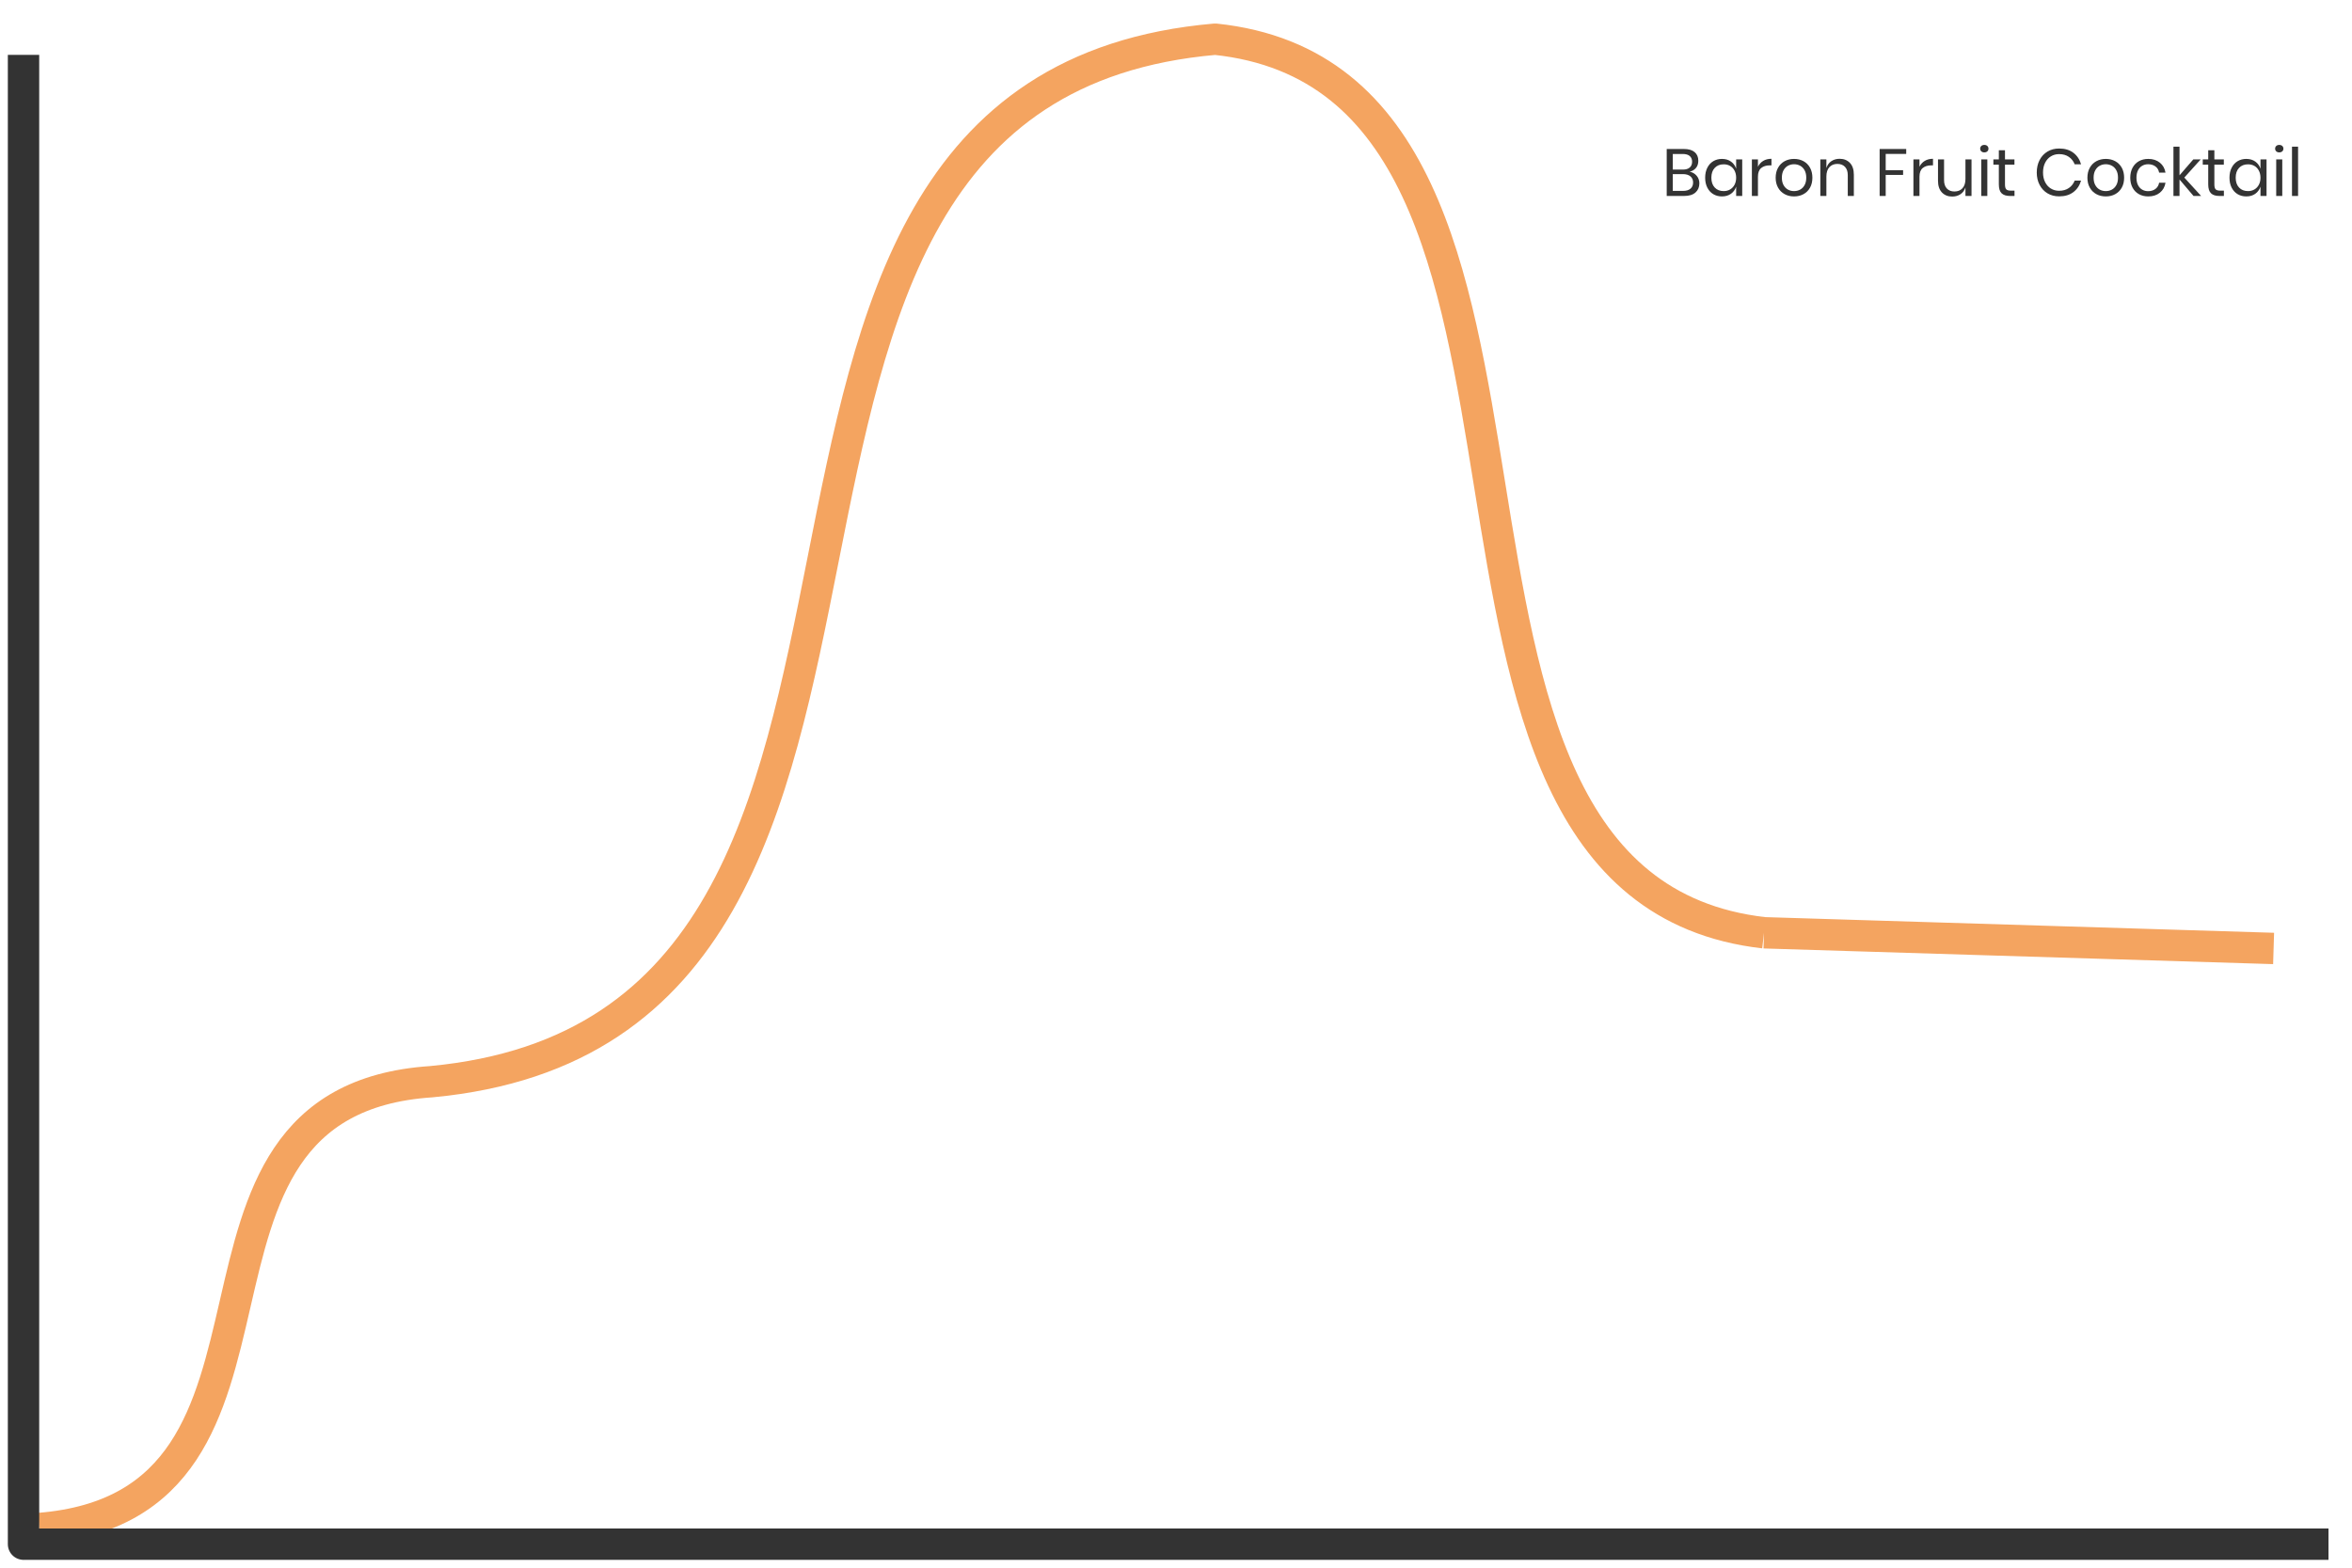
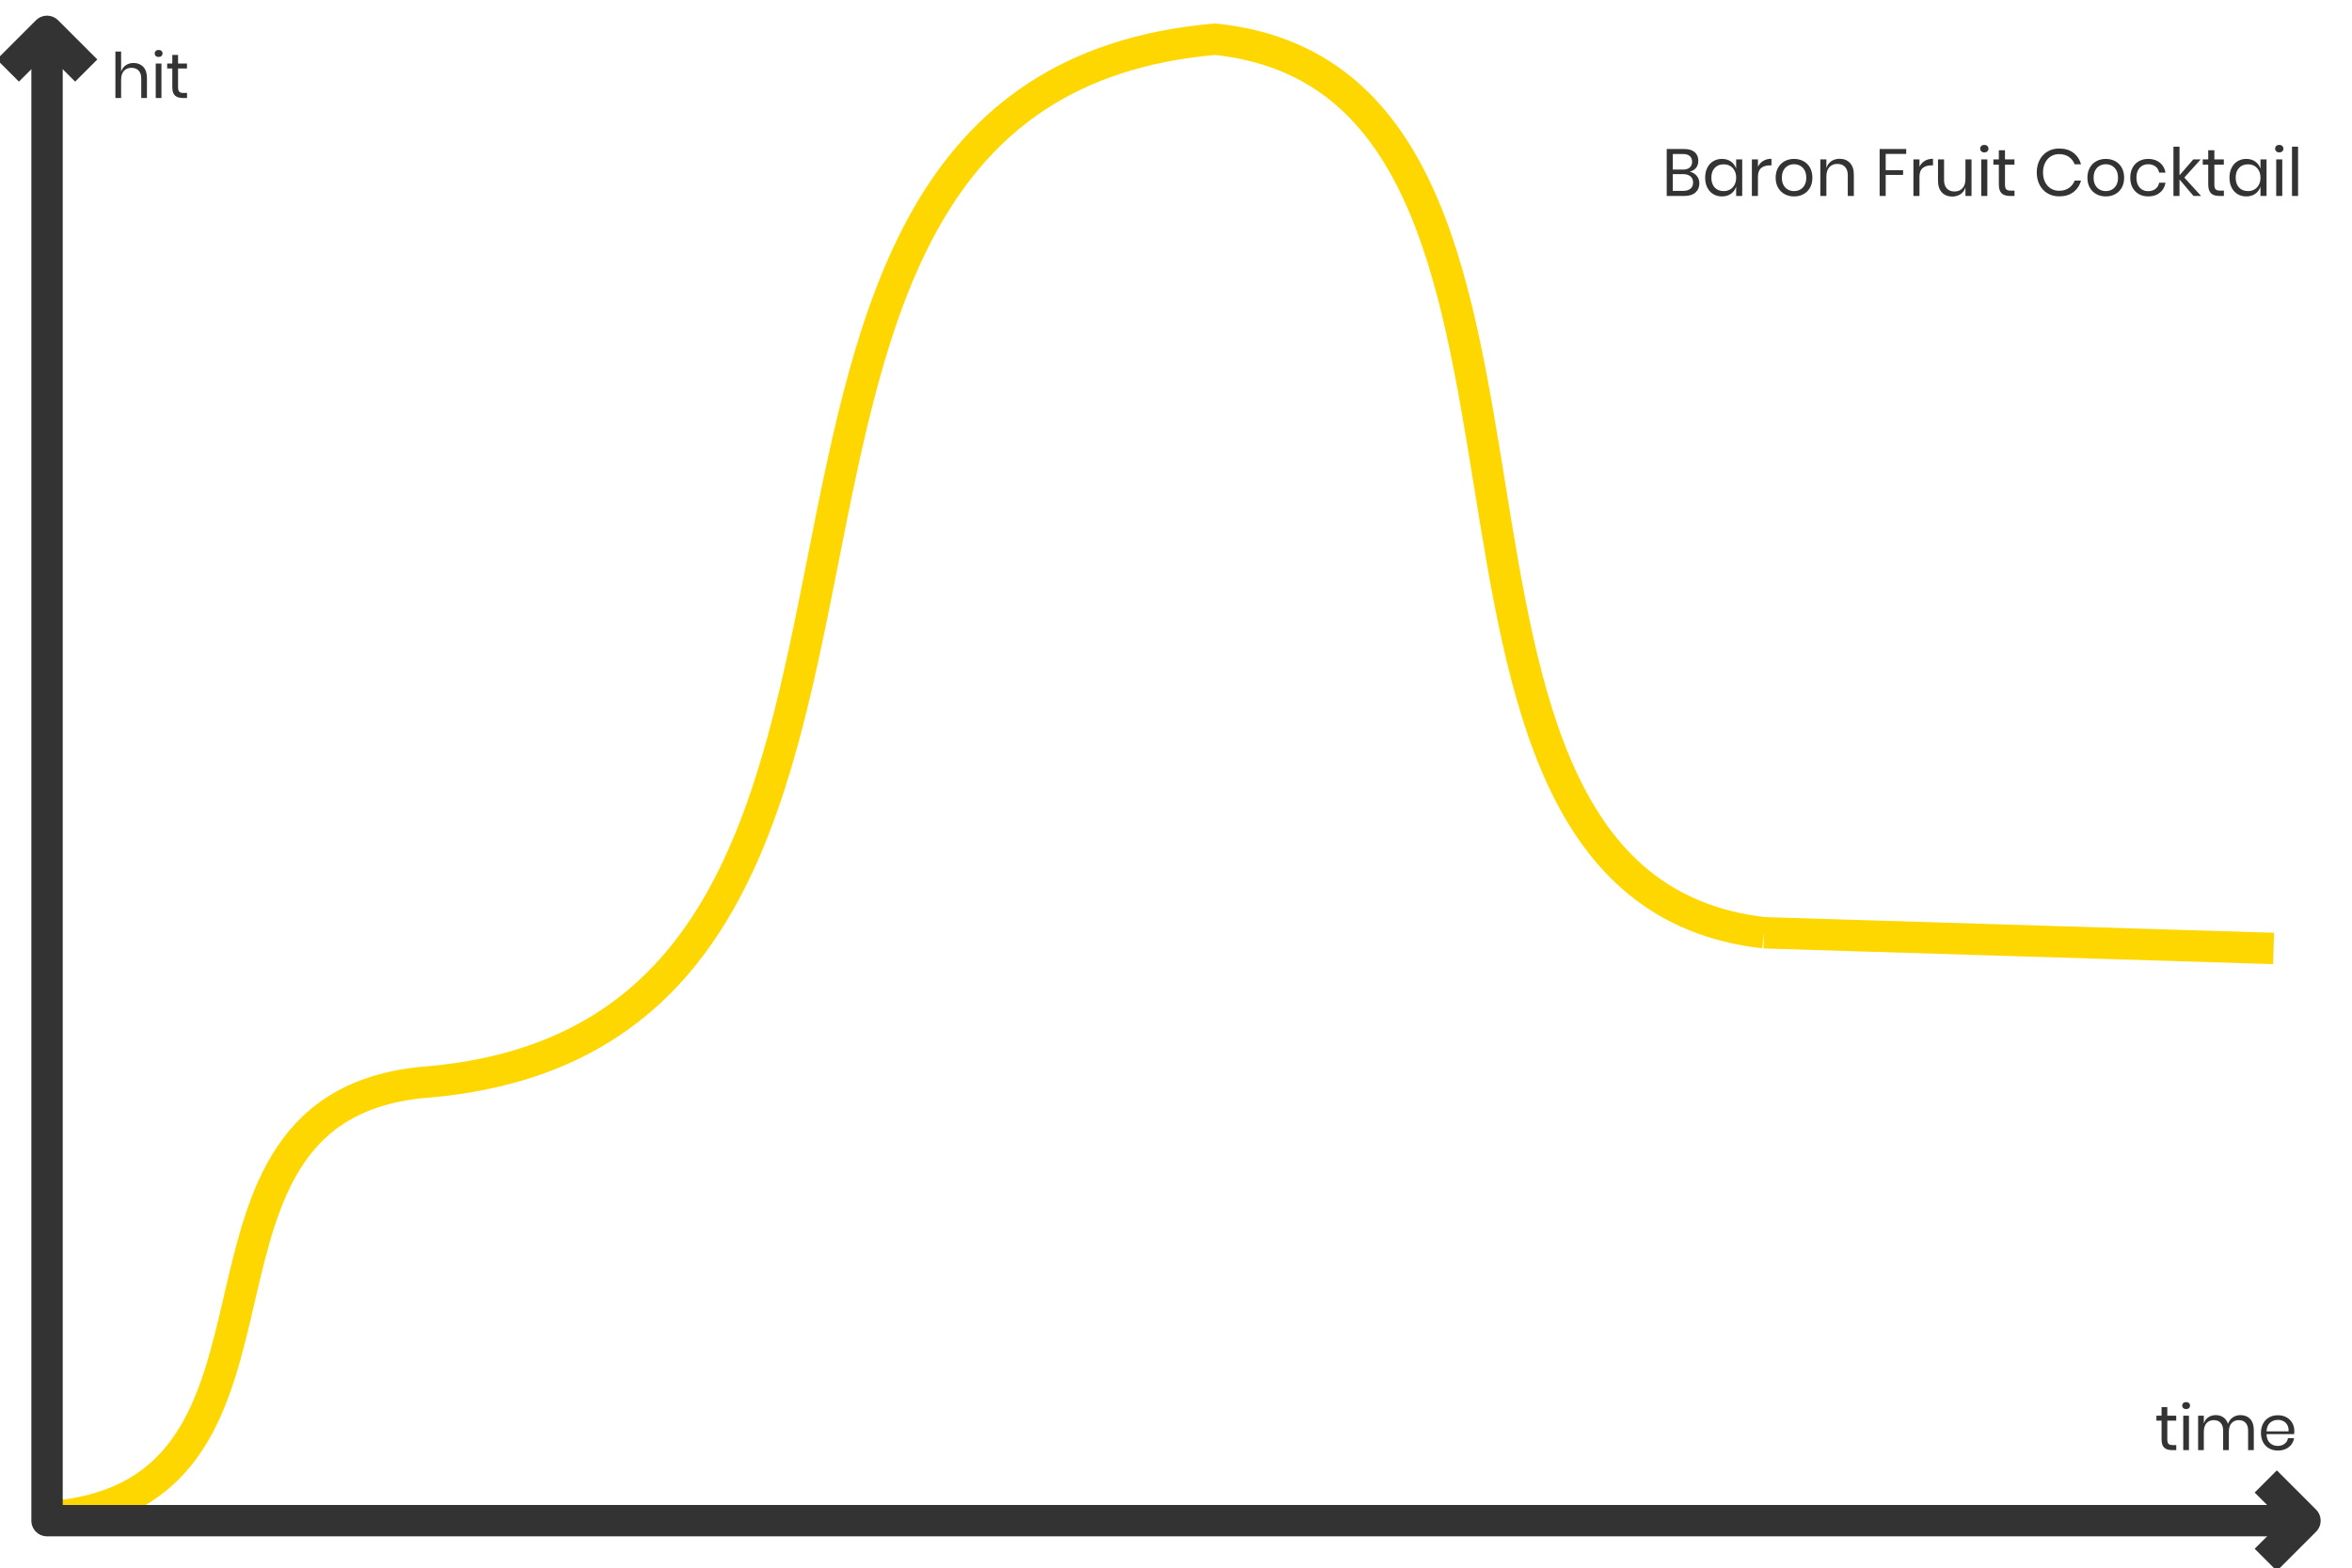
<svg xmlns="http://www.w3.org/2000/svg" xmlns:xlink="http://www.w3.org/1999/xlink" width="600" height="400" viewBox="0 0 600 400">
  <defs>
    <g>
      <g id="glyph-0-0">
        <path d="M 7.09 -6.203 C 7.824 -6.047 8.422 -5.695 8.883 -5.152 C 9.34 -4.609 9.57 -3.965 9.57 -3.23 C 9.57 -2.254 9.238 -1.473 8.578 -0.883 C 7.914 -0.293 6.953 0 5.695 0 L 1.242 0 L 1.242 -11.984 L 5.629 -11.984 C 6.828 -11.984 7.742 -11.719 8.363 -11.188 C 8.988 -10.652 9.301 -9.922 9.301 -8.992 C 9.301 -8.223 9.094 -7.598 8.68 -7.121 C 8.266 -6.645 7.734 -6.34 7.09 -6.203 Z M 2.789 -6.73 L 5.371 -6.73 C 6.133 -6.73 6.711 -6.906 7.113 -7.258 C 7.516 -7.609 7.719 -8.102 7.719 -8.738 C 7.719 -9.352 7.52 -9.832 7.121 -10.184 C 6.727 -10.535 6.121 -10.711 5.305 -10.711 L 2.789 -10.711 Z M 5.406 -1.293 C 6.223 -1.293 6.855 -1.48 7.301 -1.852 C 7.75 -2.227 7.973 -2.754 7.973 -3.434 C 7.973 -4.102 7.742 -4.625 7.285 -5.008 C 6.824 -5.387 6.188 -5.574 5.371 -5.574 L 2.789 -5.574 L 2.789 -1.293 Z M 5.406 -1.293 " />
      </g>
      <g id="glyph-0-1">
        <path d="M 5.066 -9.453 C 5.973 -9.453 6.742 -9.227 7.371 -8.773 C 8 -8.32 8.438 -7.711 8.688 -6.953 L 8.688 -9.332 L 10.234 -9.332 L 10.234 0 L 8.688 0 L 8.688 -2.379 C 8.438 -1.621 8 -1.016 7.371 -0.562 C 6.742 -0.109 5.973 0.117 5.066 0.117 C 4.238 0.117 3.504 -0.074 2.855 -0.461 C 2.211 -0.844 1.703 -1.398 1.336 -2.117 C 0.965 -2.836 0.781 -3.684 0.781 -4.656 C 0.781 -5.633 0.965 -6.484 1.336 -7.207 C 1.703 -7.934 2.211 -8.488 2.855 -8.875 C 3.5 -9.258 4.238 -9.453 5.066 -9.453 Z M 5.508 -8.074 C 4.555 -8.074 3.793 -7.773 3.223 -7.164 C 2.648 -6.559 2.363 -5.723 2.363 -4.656 C 2.363 -3.594 2.648 -2.758 3.223 -2.152 C 3.793 -1.543 4.555 -1.242 5.508 -1.242 C 6.121 -1.242 6.668 -1.383 7.148 -1.664 C 7.629 -1.949 8.008 -2.348 8.277 -2.863 C 8.551 -3.379 8.688 -3.977 8.688 -4.656 C 8.688 -5.336 8.551 -5.938 8.277 -6.461 C 8.008 -6.98 7.629 -7.379 7.148 -7.66 C 6.668 -7.938 6.121 -8.074 5.508 -8.074 Z M 5.508 -8.074 " />
      </g>
      <g id="glyph-0-2">
        <path d="M 2.789 -7.445 C 3.094 -8.09 3.543 -8.594 4.133 -8.949 C 4.723 -9.309 5.422 -9.484 6.238 -9.484 L 6.238 -7.805 L 5.762 -7.805 C 4.891 -7.805 4.176 -7.578 3.621 -7.133 C 3.066 -6.684 2.789 -5.945 2.789 -4.914 L 2.789 0 L 1.242 0 L 1.242 -9.332 L 2.789 -9.332 Z M 2.789 -7.445 " />
      </g>
      <g id="glyph-0-3">
        <path d="M 5.473 -9.453 C 6.367 -9.453 7.172 -9.258 7.879 -8.875 C 8.586 -8.488 9.145 -7.934 9.547 -7.207 C 9.949 -6.48 10.148 -5.633 10.148 -4.656 C 10.148 -3.684 9.949 -2.836 9.547 -2.117 C 9.145 -1.398 8.586 -0.844 7.879 -0.461 C 7.172 -0.074 6.371 0.117 5.473 0.117 C 4.578 0.117 3.777 -0.074 3.07 -0.461 C 2.359 -0.844 1.801 -1.398 1.395 -2.117 C 0.984 -2.836 0.781 -3.684 0.781 -4.656 C 0.781 -5.633 0.984 -6.484 1.395 -7.207 C 1.801 -7.934 2.359 -8.488 3.07 -8.875 C 3.777 -9.258 4.578 -9.453 5.473 -9.453 Z M 5.473 -8.094 C 4.918 -8.094 4.406 -7.969 3.934 -7.719 C 3.465 -7.469 3.086 -7.086 2.797 -6.57 C 2.508 -6.055 2.363 -5.418 2.363 -4.656 C 2.363 -3.91 2.508 -3.277 2.797 -2.762 C 3.086 -2.246 3.465 -1.863 3.934 -1.613 C 4.406 -1.363 4.918 -1.242 5.473 -1.242 C 6.027 -1.242 6.543 -1.367 7.012 -1.613 C 7.484 -1.863 7.863 -2.246 8.152 -2.762 C 8.441 -3.277 8.586 -3.91 8.586 -4.656 C 8.586 -5.418 8.441 -6.055 8.152 -6.57 C 7.863 -7.086 7.484 -7.469 7.012 -7.719 C 6.543 -7.969 6.031 -8.094 5.473 -8.094 Z M 5.473 -8.094 " />
      </g>
      <g id="glyph-0-4">
        <path d="M 6.152 -9.484 C 7.242 -9.484 8.121 -9.137 8.789 -8.441 C 9.457 -7.742 9.793 -6.738 9.793 -5.422 L 9.793 0 L 8.246 0 L 8.246 -5.285 C 8.246 -6.215 8.008 -6.93 7.531 -7.43 C 7.055 -7.93 6.41 -8.176 5.594 -8.176 C 4.742 -8.176 4.062 -7.902 3.555 -7.352 C 3.043 -6.801 2.789 -6 2.789 -4.945 L 2.789 0 L 1.242 0 L 1.242 -9.332 L 2.789 -9.332 L 2.789 -7.121 C 3.027 -7.883 3.449 -8.465 4.055 -8.875 C 4.66 -9.281 5.359 -9.484 6.152 -9.484 Z M 6.152 -9.484 " />
      </g>
      <g id="glyph-0-5">
        <rect x="0" y="0" width="0" height="0" mask="url(#mask-0)" />
      </g>
      <g id="glyph-0-6">
        <path d="M 8.023 -11.984 L 8.023 -10.727 L 2.789 -10.727 L 2.789 -6.578 L 7.227 -6.578 L 7.227 -5.371 L 2.789 -5.371 L 2.789 0 L 1.242 0 L 1.242 -11.984 Z M 8.023 -11.984 " />
      </g>
      <g id="glyph-0-7">
        <path d="M 9.535 -9.332 L 9.535 0 L 7.988 0 L 7.988 -2.191 C 7.75 -1.434 7.328 -0.852 6.723 -0.449 C 6.117 -0.047 5.41 0.152 4.605 0.152 C 3.531 0.152 2.656 -0.195 1.988 -0.891 C 1.32 -1.59 0.984 -2.59 0.984 -3.895 L 0.984 -9.332 L 2.531 -9.332 L 2.531 -4.047 C 2.531 -3.117 2.77 -2.398 3.246 -1.895 C 3.723 -1.391 4.367 -1.141 5.184 -1.141 C 6.035 -1.141 6.715 -1.414 7.227 -1.965 C 7.734 -2.512 7.988 -3.316 7.988 -4.367 L 7.988 -9.332 Z M 9.535 -9.332 " />
      </g>
      <g id="glyph-0-8">
        <path d="M 0.969 -12.07 C 0.969 -12.352 1.066 -12.582 1.258 -12.758 C 1.449 -12.934 1.707 -13.023 2.023 -13.023 C 2.34 -13.023 2.594 -12.934 2.789 -12.758 C 2.98 -12.582 3.078 -12.352 3.078 -12.07 C 3.078 -11.785 2.98 -11.559 2.789 -11.383 C 2.594 -11.207 2.34 -11.117 2.023 -11.117 C 1.707 -11.117 1.449 -11.207 1.258 -11.383 C 1.066 -11.559 0.969 -11.785 0.969 -12.07 Z M 2.789 -9.332 L 2.789 0 L 1.242 0 L 1.242 -9.332 Z M 2.789 -9.332 " />
      </g>
      <g id="glyph-0-9">
        <path d="M 5.695 -1.359 L 5.695 0 L 4.539 0 C 3.586 0 2.875 -0.227 2.406 -0.68 C 1.934 -1.133 1.699 -1.895 1.699 -2.957 L 1.699 -7.988 L 0.305 -7.988 L 0.305 -9.332 L 1.699 -9.332 L 1.699 -11.66 L 3.266 -11.66 L 3.266 -9.332 L 5.68 -9.332 L 5.68 -7.988 L 3.266 -7.988 L 3.266 -2.926 C 3.266 -2.324 3.375 -1.914 3.594 -1.691 C 3.816 -1.469 4.199 -1.359 4.742 -1.359 Z M 5.695 -1.359 " />
      </g>
      <g id="glyph-0-10">
        <path d="M 6.547 -12.105 C 8.008 -12.105 9.215 -11.746 10.164 -11.023 C 11.117 -10.305 11.773 -9.32 12.137 -8.074 L 10.508 -8.074 C 10.199 -8.867 9.707 -9.5 9.027 -9.969 C 8.348 -10.441 7.516 -10.676 6.527 -10.676 C 5.746 -10.676 5.047 -10.484 4.43 -10.105 C 3.812 -9.727 3.324 -9.184 2.965 -8.473 C 2.609 -7.766 2.43 -6.938 2.43 -5.984 C 2.43 -5.043 2.609 -4.223 2.965 -3.52 C 3.324 -2.816 3.812 -2.273 4.43 -1.895 C 5.047 -1.516 5.746 -1.324 6.527 -1.324 C 7.516 -1.324 8.348 -1.562 9.027 -2.031 C 9.707 -2.5 10.199 -3.133 10.508 -3.926 L 12.137 -3.926 C 11.773 -2.68 11.117 -1.695 10.164 -0.977 C 9.215 -0.258 8.008 0.102 6.547 0.102 C 5.422 0.102 4.43 -0.156 3.57 -0.672 C 2.707 -1.188 2.039 -1.906 1.555 -2.832 C 1.074 -3.754 0.832 -4.805 0.832 -5.984 C 0.832 -7.176 1.074 -8.234 1.555 -9.164 C 2.035 -10.094 2.707 -10.816 3.57 -11.332 C 4.43 -11.848 5.422 -12.105 6.547 -12.105 Z M 6.547 -12.105 " />
      </g>
      <g id="glyph-0-11">
        <path d="M 5.371 -9.453 C 6.562 -9.453 7.547 -9.133 8.328 -8.5 C 9.113 -7.867 9.594 -7.016 9.773 -5.949 L 8.145 -5.949 C 8.031 -6.617 7.723 -7.145 7.215 -7.523 C 6.711 -7.902 6.086 -8.094 5.34 -8.094 C 4.793 -8.094 4.297 -7.969 3.852 -7.719 C 3.402 -7.469 3.043 -7.086 2.77 -6.57 C 2.5 -6.055 2.363 -5.418 2.363 -4.656 C 2.363 -3.898 2.5 -3.262 2.77 -2.746 C 3.043 -2.23 3.402 -1.848 3.852 -1.598 C 4.297 -1.348 4.793 -1.223 5.34 -1.223 C 6.086 -1.223 6.711 -1.418 7.215 -1.801 C 7.719 -2.188 8.031 -2.715 8.145 -3.383 L 9.773 -3.383 C 9.594 -2.305 9.113 -1.453 8.328 -0.824 C 7.547 -0.195 6.562 0.117 5.371 0.117 C 4.477 0.117 3.684 -0.074 2.992 -0.461 C 2.301 -0.844 1.758 -1.398 1.367 -2.117 C 0.977 -2.836 0.781 -3.684 0.781 -4.656 C 0.781 -5.633 0.977 -6.484 1.367 -7.207 C 1.758 -7.934 2.301 -8.488 2.992 -8.875 C 3.684 -9.258 4.477 -9.453 5.371 -9.453 Z M 5.371 -9.453 " />
      </g>
      <g id="glyph-0-12">
        <path d="M 6.359 0 L 2.789 -4.199 L 2.789 0 L 1.242 0 L 1.242 -12.578 L 2.789 -12.578 L 2.789 -5.27 L 6.309 -9.332 L 8.195 -9.332 L 4.012 -4.691 L 8.297 0 Z M 6.359 0 " />
      </g>
      <g id="glyph-0-13">
        <path d="M 2.789 -12.578 L 2.789 0 L 1.242 0 L 1.242 -12.578 Z M 2.789 -12.578 " />
      </g>
+       <g id="glyph-1-0">
+         <path d="M 5.793 -8.93 C 6.816 -8.93 7.645 -8.602 8.273 -7.945 C 8.902 -7.289 9.215 -6.34 9.215 -5.105 L 9.215 0 L 7.762 0 L 7.762 -4.977 C 7.762 -5.852 7.535 -6.523 7.09 -6.992 C 6.641 -7.461 6.031 -7.695 5.266 -7.695 C 4.465 -7.695 3.824 -7.438 3.344 -6.922 C 2.863 -6.402 2.625 -5.648 2.625 -4.656 L 2.625 0 L 1.168 0 L 1.168 -11.84 L 2.625 -11.84 L 2.625 -6.703 C 2.848 -7.418 3.246 -7.969 3.816 -8.352 C 4.387 -8.734 5.047 -8.93 5.793 -8.93 Z M 5.793 -8.93 " />
+       </g>
+       <g id="glyph-1-1">
+         <path d="M 0.91 -11.359 C 0.91 -11.625 1.004 -11.844 1.184 -12.008 C 1.363 -12.172 1.605 -12.258 1.902 -12.258 C 2.203 -12.258 2.441 -12.172 2.625 -12.008 C 2.805 -11.844 2.895 -11.625 2.895 -11.359 C 2.895 -11.094 2.805 -10.879 2.625 -10.711 C 2.441 -10.547 2.203 -10.465 1.902 -10.465 C 1.605 -10.465 1.367 -10.547 1.184 -10.711 C 1.004 -10.879 0.91 -11.094 0.91 -11.359 Z M 2.625 -8.785 L 2.625 0 L 1.168 0 L 1.168 -8.785 Z M 2.625 -8.785 " />
+       </g>
+       <g id="glyph-1-2">
+         <path d="M 5.359 -1.281 L 5.359 0 L 4.273 0 C 3.375 0 2.707 -0.215 2.266 -0.641 C 1.82 -1.066 1.602 -1.781 1.602 -2.785 L 1.602 -7.52 L 0.289 -7.52 L 0.289 -8.785 L 1.602 -8.785 L 1.602 -10.977 L 3.07 -10.977 L 3.07 -8.785 L 5.344 -8.785 L 5.344 -7.52 L 3.07 -7.52 L 3.07 -2.754 C 3.07 -2.188 3.176 -1.801 3.383 -1.594 C 3.59 -1.383 3.953 -1.281 4.465 -1.281 Z M 5.359 -1.281 " />
+       </g>
+       <g id="glyph-1-3">
+         <path d="M 11.969 -8.93 C 12.992 -8.93 13.816 -8.602 14.441 -7.945 C 15.066 -7.289 15.375 -6.34 15.375 -5.105 L 15.375 0 L 13.922 0 L 13.922 -4.977 C 13.922 -5.84 13.711 -6.5 13.289 -6.961 C 12.867 -7.418 12.289 -7.648 11.551 -7.648 C 10.785 -7.648 10.168 -7.395 9.703 -6.887 C 9.238 -6.383 9.008 -5.637 9.008 -4.656 L 9.008 0 L 7.551 0 L 7.551 -4.977 C 7.551 -5.84 7.34 -6.5 6.91 -6.961 C 6.484 -7.418 5.91 -7.648 5.184 -7.648 C 4.406 -7.648 3.785 -7.395 3.32 -6.887 C 2.855 -6.383 2.625 -5.637 2.625 -4.656 L 2.625 0 L 1.168 0 L 1.168 -8.785 L 2.625 -8.785 L 2.625 -6.785 C 2.836 -7.477 3.219 -8.008 3.77 -8.375 C 4.316 -8.742 4.949 -8.93 5.664 -8.93 C 6.41 -8.93 7.059 -8.738 7.609 -8.359 C 8.156 -7.98 8.551 -7.426 8.785 -6.688 C 9.031 -7.402 9.441 -7.953 10.016 -8.344 C 10.594 -8.734 11.242 -8.93 11.969 -8.93 Z M 11.969 -8.93 " />
+       </g>
+       <g id="glyph-1-4">
+         <path d="M 9.246 -4.879 C 9.246 -4.57 9.227 -4.305 9.184 -4.078 L 2.16 -4.078 C 2.191 -3.078 2.477 -2.324 3.016 -1.824 C 3.555 -1.324 4.215 -1.07 4.992 -1.07 C 5.695 -1.07 6.285 -1.25 6.762 -1.609 C 7.234 -1.965 7.523 -2.441 7.633 -3.039 L 9.184 -3.039 C 9.078 -2.434 8.84 -1.887 8.473 -1.406 C 8.105 -0.926 7.625 -0.555 7.039 -0.289 C 6.453 -0.023 5.793 0.113 5.055 0.113 C 4.215 0.113 3.465 -0.07 2.816 -0.434 C 2.164 -0.797 1.656 -1.316 1.289 -1.992 C 0.922 -2.668 0.734 -3.465 0.734 -4.383 C 0.734 -5.301 0.922 -6.102 1.289 -6.785 C 1.656 -7.469 2.164 -7.988 2.816 -8.352 C 3.469 -8.715 4.215 -8.895 5.055 -8.895 C 5.91 -8.895 6.652 -8.715 7.289 -8.352 C 7.922 -7.988 8.406 -7.504 8.742 -6.895 C 9.078 -6.289 9.246 -5.617 9.246 -4.879 Z M 7.777 -4.785 C 7.809 -5.434 7.703 -5.98 7.457 -6.414 C 7.211 -6.852 6.875 -7.18 6.449 -7.391 C 6.023 -7.605 5.559 -7.711 5.055 -7.711 C 4.254 -7.711 3.586 -7.465 3.039 -6.969 C 2.496 -6.473 2.203 -5.742 2.16 -4.785 Z M 7.777 -4.785 " />
+       </g>
    </g>
    <image id="source-10" x="0" y="0" width="0" height="0" />
    <mask id="mask-0">
      <use xlink:href="#source-10" />
    </mask>
  </defs>
  <rect x="-60" y="-40" width="720" height="480" fill="rgb(100%, 100%, 100%)" fill-opacity="1" />
  <g fill="rgb(20%, 20%, 20%)" fill-opacity="1">
    <use xlink:href="#glyph-0-0" x="423.941" y="50" />
    <use xlink:href="#glyph-0-1" x="434.209" y="50" />
    <use xlink:href="#glyph-0-2" x="445.667" y="50" />
    <use xlink:href="#glyph-0-3" x="452.195" y="50" />
    <use xlink:href="#glyph-0-4" x="463.126" y="50" />
    <use xlink:href="#glyph-0-5" x="474.057" y="50" />
    <use xlink:href="#glyph-0-6" x="478.256" y="50" />
    <use xlink:href="#glyph-0-2" x="486.875" y="50" />
    <use xlink:href="#glyph-0-7" x="493.403" y="50" />
    <use xlink:href="#glyph-0-8" x="504.181" y="50" />
    <use xlink:href="#glyph-0-9" x="508.21" y="50" />
    <use xlink:href="#glyph-0-5" x="514.551" y="50" />
    <use xlink:href="#glyph-0-10" x="518.75" y="50" />
    <use xlink:href="#glyph-0-3" x="531.721" y="50" />
    <use xlink:href="#glyph-0-11" x="542.652" y="50" />
    <use xlink:href="#glyph-0-12" x="553.209" y="50" />
    <use xlink:href="#glyph-0-9" x="561.624" y="50" />
    <use xlink:href="#glyph-0-1" x="567.965" y="50" />
    <use xlink:href="#glyph-0-8" x="579.423" y="50" />
    <use xlink:href="#glyph-0-13" x="583.452" y="50" />
  </g>
-   <path fill="none" stroke-width="8" stroke-linecap="butt" stroke-linejoin="round" stroke="rgb(95.686%, 64.314%, 37.647%)" stroke-opacity="1" stroke-miterlimit="10" d="M 10 390 C 85 384 35 281 110 276 C 260 262 160 23 310 10 C 415 21 345 226 450 238 M 450 238 L 580 242 " />
-   <path fill="none" stroke-width="8" stroke-linecap="butt" stroke-linejoin="round" stroke="rgb(20%, 20%, 20%)" stroke-opacity="1" stroke-miterlimit="10" d="M 6 14 L 6 394 L 594 394 " />
+   <path fill="none" stroke-width="8" stroke-linecap="butt" stroke-linejoin="round" stroke="rgb(100%, 84.314%, 0%)" stroke-opacity="1" stroke-miterlimit="10" d="M 13 387 C 85 381 37 281 110 276 C 260 262 160 23 310 10 C 415 21 345 226 450 238 M 450 238 L 580 242 " />
+   <path fill="none" stroke-width="8" stroke-linecap="butt" stroke-linejoin="round" stroke="rgb(20%, 20%, 20%)" stroke-opacity="1" stroke-miterlimit="10" d="M 12 8 L 12 388 L 588 388 " />
+   <path fill="none" stroke-width="8" stroke-linecap="butt" stroke-linejoin="round" stroke="rgb(20%, 20%, 20%)" stroke-opacity="1" stroke-miterlimit="10" d="M 2 18 L 12 8 L 22 18 " />
+   <path fill="none" stroke-width="8" stroke-linecap="butt" stroke-linejoin="round" stroke="rgb(20%, 20%, 20%)" stroke-opacity="1" stroke-miterlimit="10" d="M 578 378 L 588 388 L 578 398 " />
+   <g fill="rgb(20%, 20%, 20%)" fill-opacity="1">
+     <use xlink:href="#glyph-1-0" x="28.273" y="25" />
+     <use xlink:href="#glyph-1-1" x="38.561" y="25" />
+     <use xlink:href="#glyph-1-2" x="42.353" y="25" />
+   </g>
+   <g fill="rgb(20%, 20%, 20%)" fill-opacity="1">
+     <use xlink:href="#glyph-1-2" x="549.816" y="370" />
+     <use xlink:href="#glyph-1-1" x="555.784" y="370" />
+     <use xlink:href="#glyph-1-3" x="559.576" y="370" />
+     <use xlink:href="#glyph-1-4" x="576.04" y="370" />
+   </g>
</svg>
